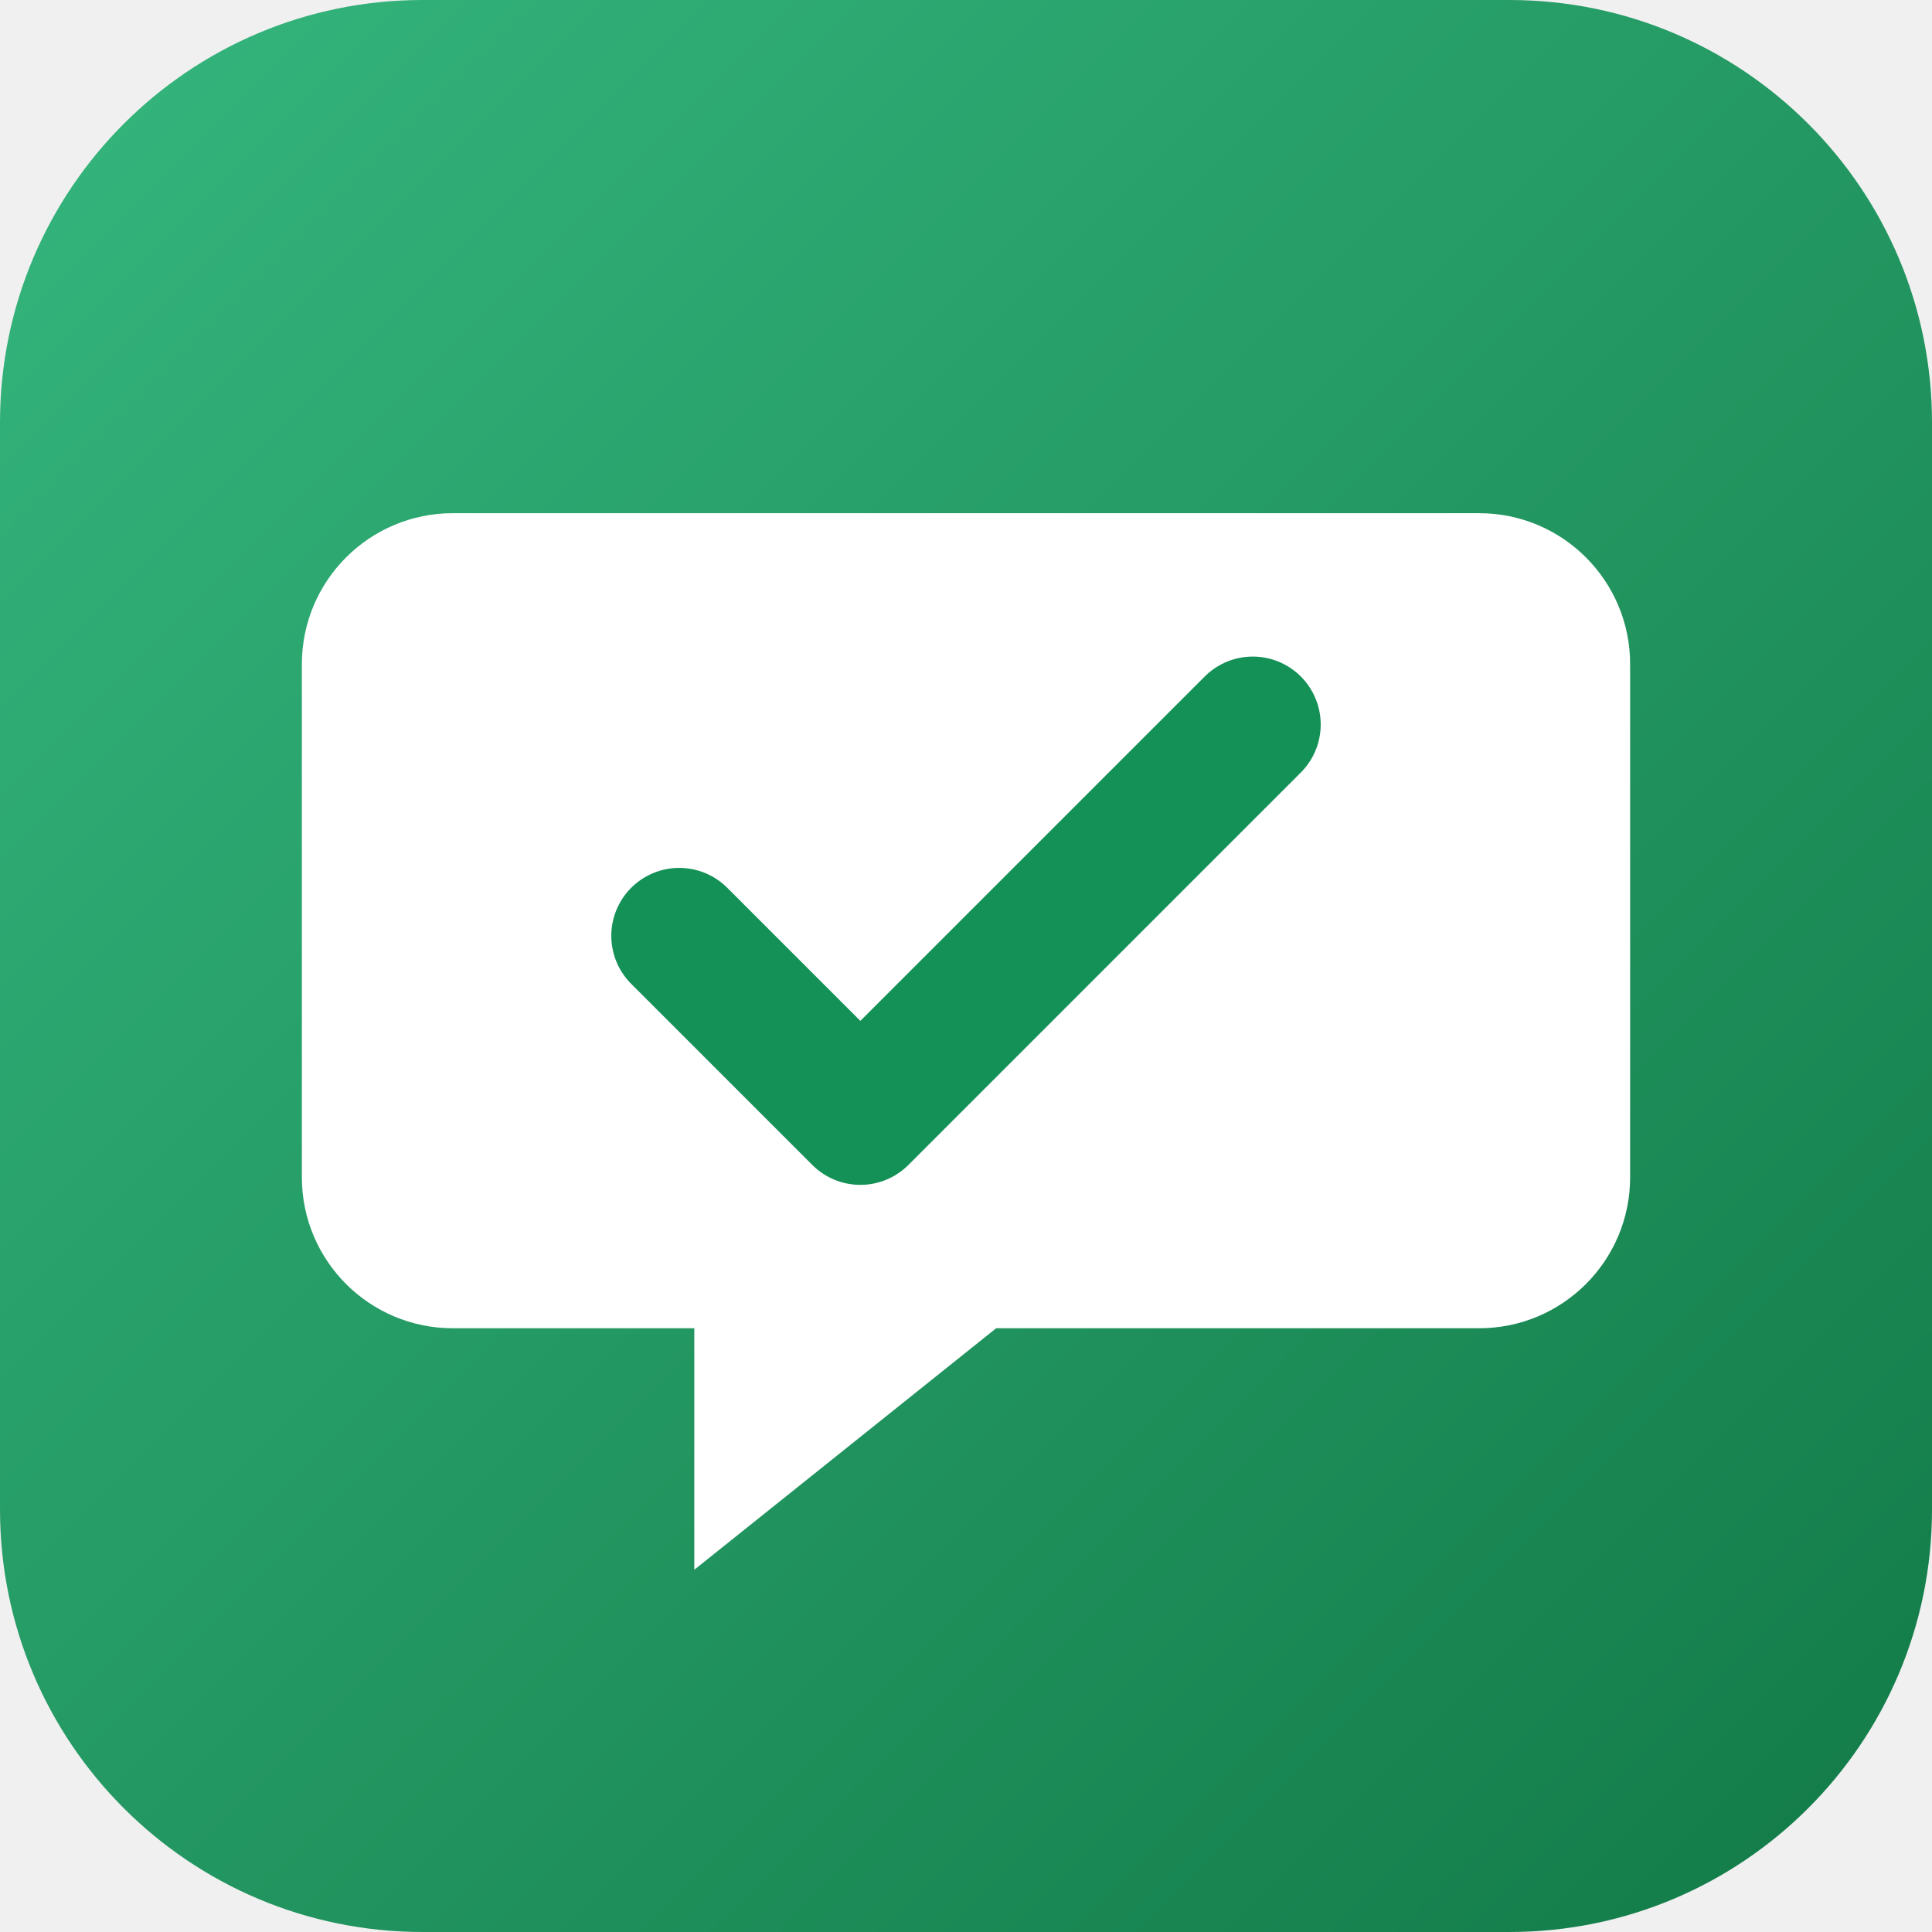
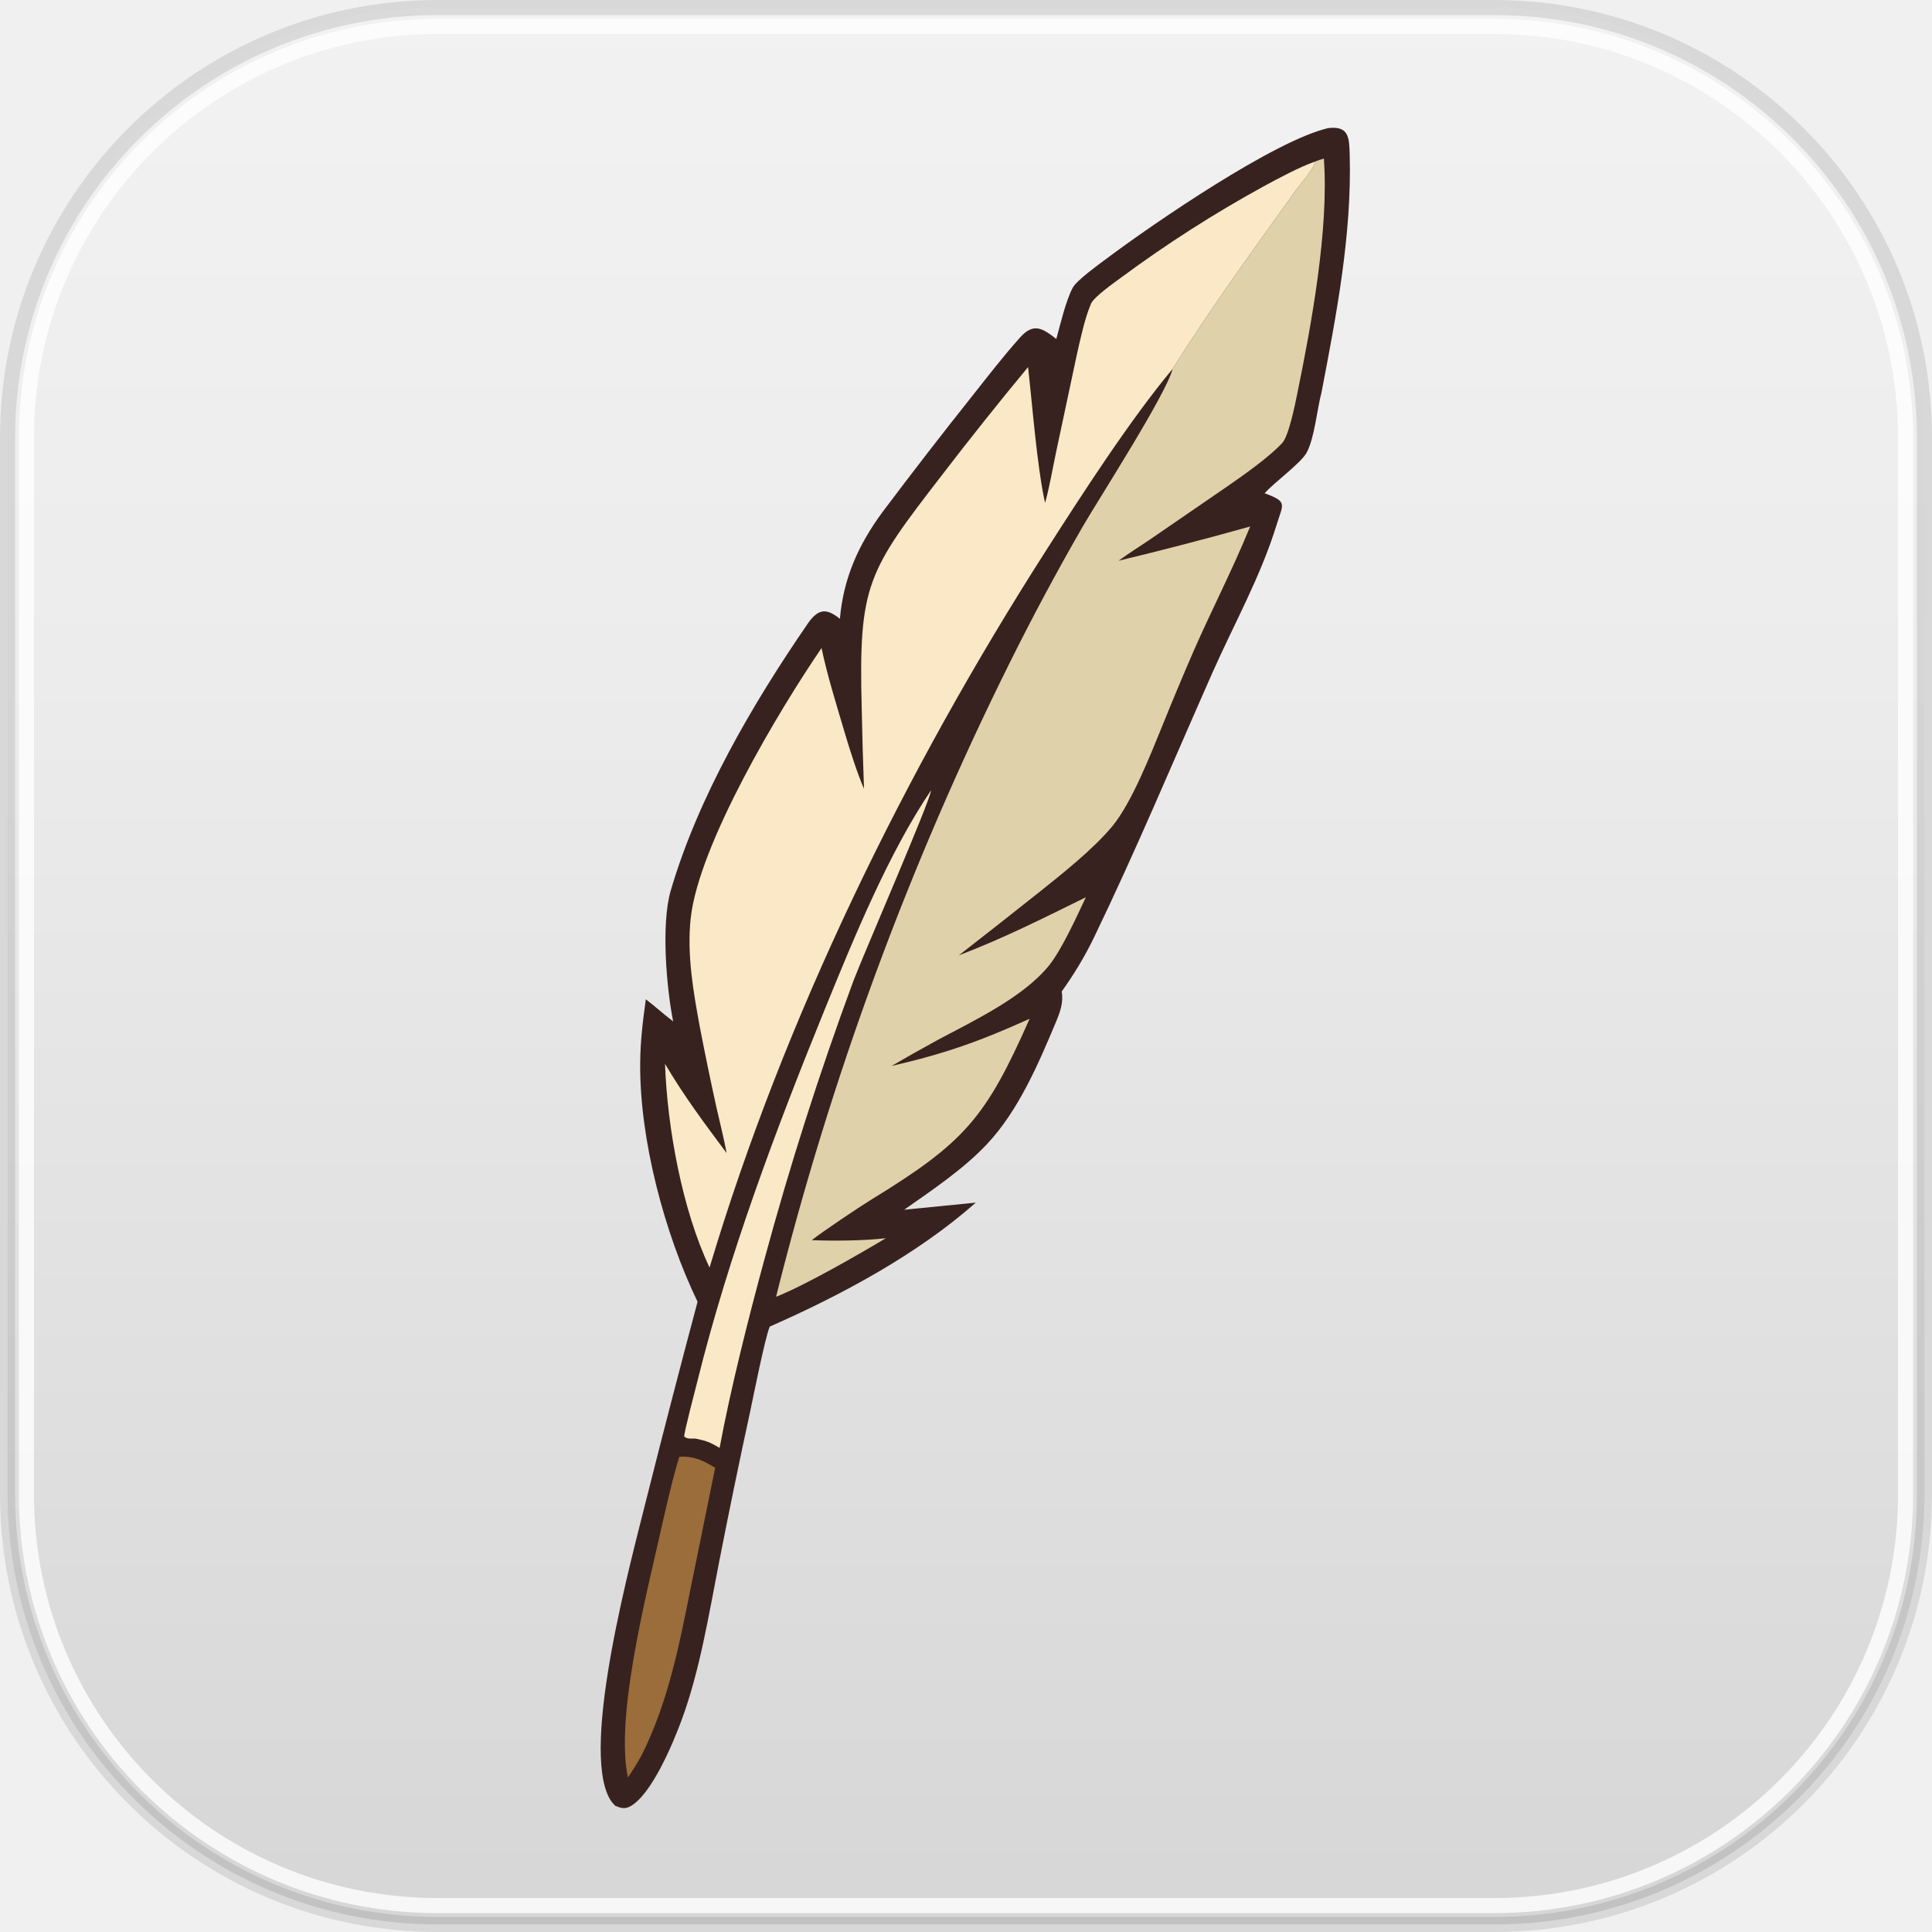
- <svg xmlns="http://www.w3.org/2000/svg" width="64" height="64" viewBox="0 0 64 64" style="flex:none">
+ <svg xmlns="http://www.w3.org/2000/svg" width="64" height="64" viewBox="0 0 1024 1024">
  <defs>
-     <linearGradient id="tg64" x1="0" y1="0" x2="1" y2="1">
-       <stop offset="0" stop-color="#35B67E" />
-       <stop offset="1" stop-color="#127A47" />
+     <linearGradient id="tile" x1="0" y1="0" x2="0" y2="1">
+       <stop offset="0" stop-color="#F2F2F2" />
+       <stop offset=".35" stop-color="#ECECEC" />
+       <stop offset="1" stop-color="#D6D6D6" />
    </linearGradient>
  </defs>
-   <rect width="64" height="64" rx="14" fill="url(#tg64)" />
-   <path d="M15 17h34a5 5 0 0 1 5 5v17a5 5 0 0 1-5 5H33l-10 8v-8h-8a5 5 0 0 1-5-5V22a5 5 0 0 1 5-5z" fill="#fff" />
-   <path d="M22.5 31l6 6 13-13" fill="none" stroke="#139157" stroke-width="4.5" stroke-linecap="round" stroke-linejoin="round" />
+   <rect x="4" y="4" width="1016" height="1016" rx="228" fill="url(#tile)" stroke="#000" stroke-opacity=".1" stroke-width="8" />
+   <rect x="14" y="14" width="996" height="996" rx="218" fill="none" stroke="#fff" stroke-opacity=".8" stroke-width="8" />
+   <g transform="translate(-88.9 -77.3) scale(1.141)">
+     <path fill="#38221F" d="M694.873 127.259C704.549 126.125 704.669 131.591 704.891 139.901C705.878 176.853 698.719 213.918 691.778 250.078C689.745 257.612 688.508 271.523 684.826 278.094C682.045 283.058 669.736 291.894 665.366 296.881C676.205 300.833 673.915 301.841 671.007 311.291C663.487 335.728 651.206 357.425 640.945 380.621C622.845 421.538 605.533 462.968 586.075 503.273C581.797 512.135 576.815 520.3 571.117 528.314C571.966 533.367 570.396 537.802 568.44 542.468C560.264 561.969 551.007 583.67 536.384 599.222C525.433 610.87 510.932 620.555 497.929 629.692L531.189 626.397C503.963 650.491 468.562 669.437 435.501 683.973C433.426 688.462 427.695 717.223 426.404 723.317C421.391 746.416 416.614 769.565 412.072 792.761C407.251 817.265 403.063 843.902 394.31 867.364C390.553 877.435 380.383 902.1 370.236 907.057C367.897 908.199 365.908 907.507 363.686 906.56C362.736 905.604 361.903 904.639 361.224 903.467C347.112 879.11 371.874 789.697 378.599 762.487C386.169 732.421 393.953 702.408 401.948 672.452C386.606 640.652 374.984 597.074 375.295 561.613C375.387 551.113 376.489 542.301 377.921 531.937C382.109 535.158 386.219 538.854 390.616 542.241C387.52 526.722 384.933 497.002 389.482 481.469C402.205 438.023 427.459 394.786 453.058 357.549C457.899 350.508 461.664 350.064 468.061 355.191C469.705 336.314 476.672 320.811 487.803 305.679C501.479 287.465 515.411 269.446 529.597 251.627C536.887 242.435 544.037 233.102 551.885 224.382C558.115 217.46 562.352 220.352 568.595 225.206C570.489 218.326 573.047 207.322 576.251 201.349C578.068 197.964 588.374 190.545 591.969 187.855C614.274 171.16 670.002 133.025 694.873 127.259Z" />
+     <path fill="#DFD2AA" d="M688.854 142.766C690.278 142.243 691.399 141.795 692.875 141.407C695.282 174.148 687.081 218.603 680.493 250.753C679.493 255.635 676.598 270.283 673.484 273.594C667.074 280.408 655.84 288.253 648.061 293.66L612.674 317.967C607.935 321.207 601.981 324.924 597.511 328.227C617.986 323.301 638.368 317.997 658.647 312.317C650.297 332.704 641.137 350.261 632.481 369.919C627.514 381.361 622.695 392.867 618.028 404.435C612.511 417.924 603.759 440.406 594.724 451.415C585.993 462.054 570.746 474.139 559.886 482.784C547.739 492.435 535.541 502.022 523.292 511.543C544.316 503.494 562.154 494.46 582.316 484.548C578.277 493.147 571.186 508.717 565.382 516.015C553.563 530.874 530.295 541.856 513.709 550.716C506.431 554.67 499.214 558.737 492.061 562.914C516.994 557.152 532.964 551.49 556.19 540.992C535.728 587.246 526.007 598.471 482.109 625.333C477.308 628.271 459.6 640.118 455.015 643.824C465.215 644.244 479.373 644.109 489.415 642.919C477.154 650.274 451.742 664.908 438.416 670.131C463.769 568.541 500.058 469.998 546.649 376.229C557.451 354.458 568.935 333.031 581.083 311.981C588.537 299.184 619.74 250.691 622.613 239.113C640.448 210.609 660.305 183.472 679.869 156.158C682.15 152.973 688.343 146.171 688.854 142.766Z" />
+     <path fill="#FAE8C7" d="M563.365 301.36C565.105 295.503 567.049 284.641 568.364 278.368L577.903 233.551C579.527 226.229 581.763 215.692 584.691 208.875C586.113 205.563 595.604 198.975 598.978 196.479C619.942 180.981 641.928 166.914 664.786 154.375C671.771 150.584 681.465 145.375 688.854 142.766C688.343 146.171 682.15 152.973 679.869 156.158C660.305 183.472 640.448 210.609 622.613 239.113C602.728 262.962 580.706 297.102 563.67 323.722C498.502 425.551 442.247 540.403 407.52 656.558C394.818 629.735 387.873 591.517 386.836 561.939C395.814 577.129 404.922 589.258 415.433 603.358C414.265 596.819 412.197 588.796 410.725 582.194C408.033 569.993 405.502 557.757 403.131 545.49C400.04 528.852 396.905 511.142 398.775 494.188C402.543 460.034 439.666 397.803 459.544 368.784C462.09 381.181 466.812 396.24 470.39 408.381C472.532 415.652 476.255 427.336 479.267 434.166C478.792 421.69 478.437 409.209 478.202 396.726C476.697 339.162 480.849 333.303 515.694 288.151C528.644 271.276 541.905 254.643 555.472 238.26C557.497 256.187 559.624 284.406 563.365 301.36Z" />
+     <path fill="#FAE8C7" d="M510.382 434.904C510.434 438.891 478.894 511.35 474.353 523.378C458.587 565.995 444.753 609.303 432.894 653.169C425.695 679.622 417.19 713.274 412.185 740.354C407.709 737.649 406.009 737.058 401.05 736.002C398.933 735.968 397.053 736.317 395.749 735.012C395.556 733.486 401.229 711.942 401.936 709.099C416.477 650.572 438.368 592.33 461.087 536.502C474.478 503.595 490.688 464.034 510.382 434.904Z" />
+     <path fill="#9B6D3B" d="M393.499 744.454C400.227 744.045 404.648 746.239 410.126 749.569L398.949 804.488C393.434 831.833 388.553 857.629 376.171 882.706C373.947 886.792 372.203 889.546 369.603 893.426C363.567 865.139 378.315 808.099 384.737 779.318C386.661 770.692 390.858 752.423 393.499 744.454Z" />
+   </g>
</svg>
